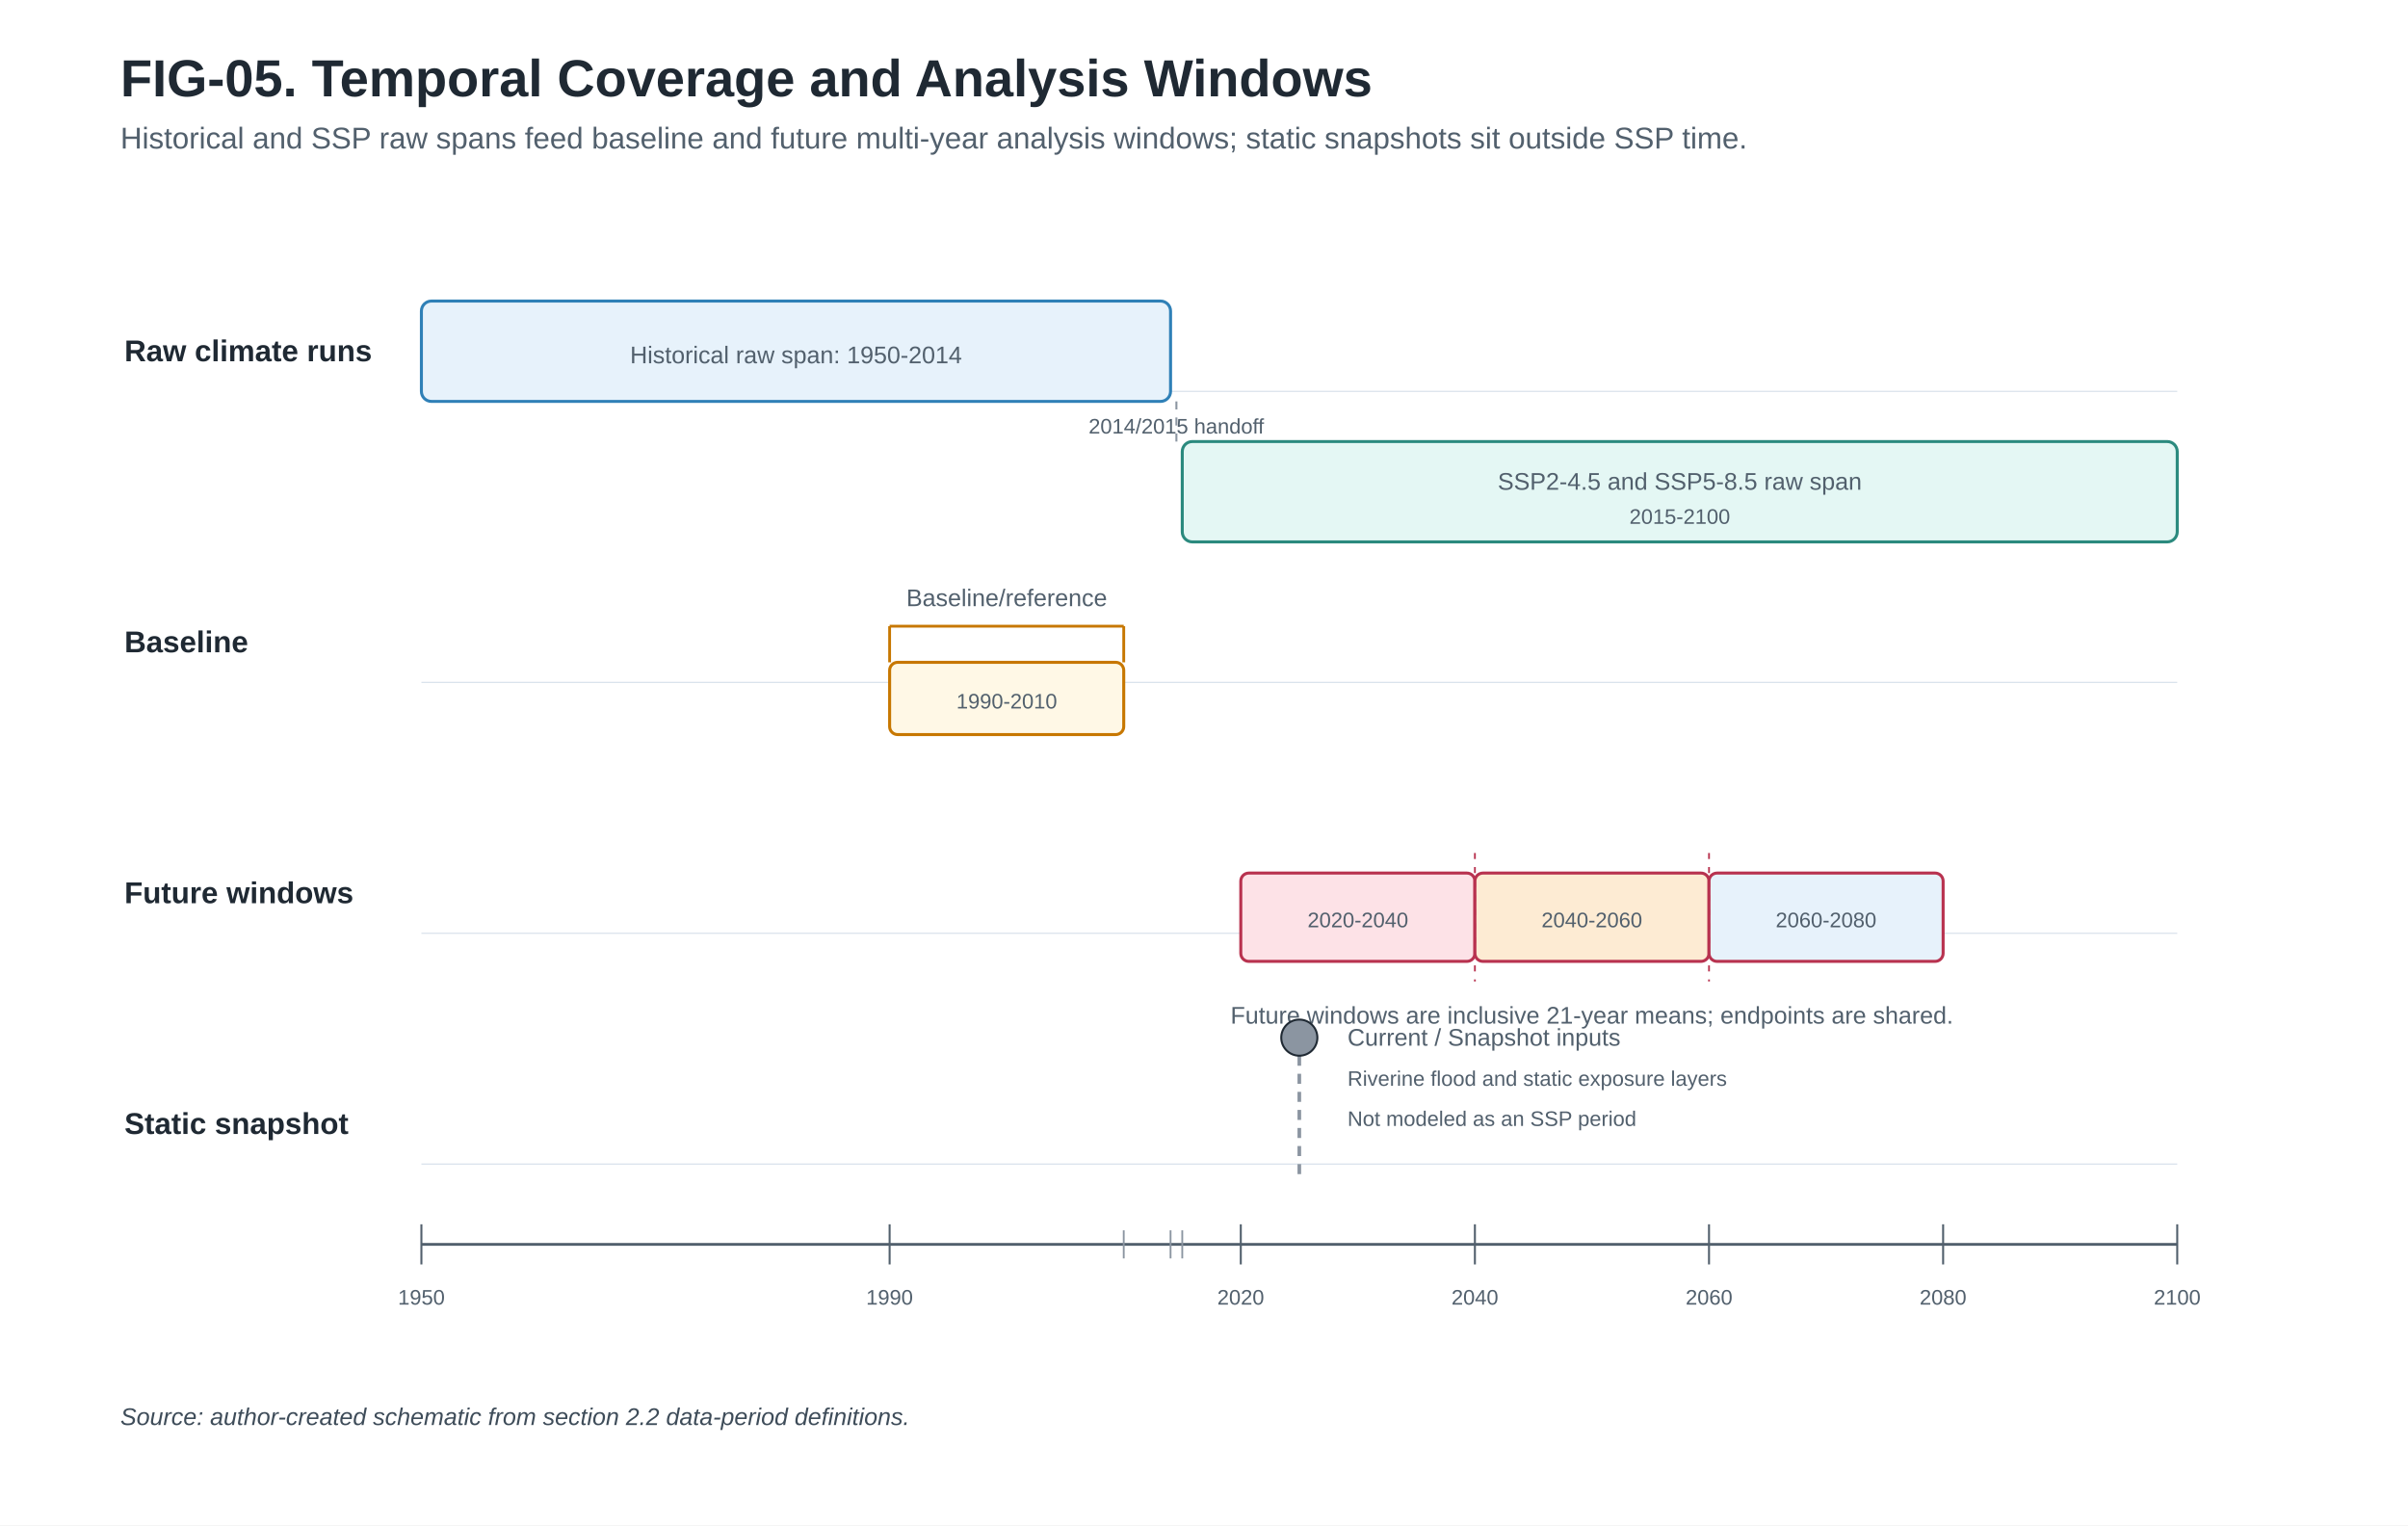
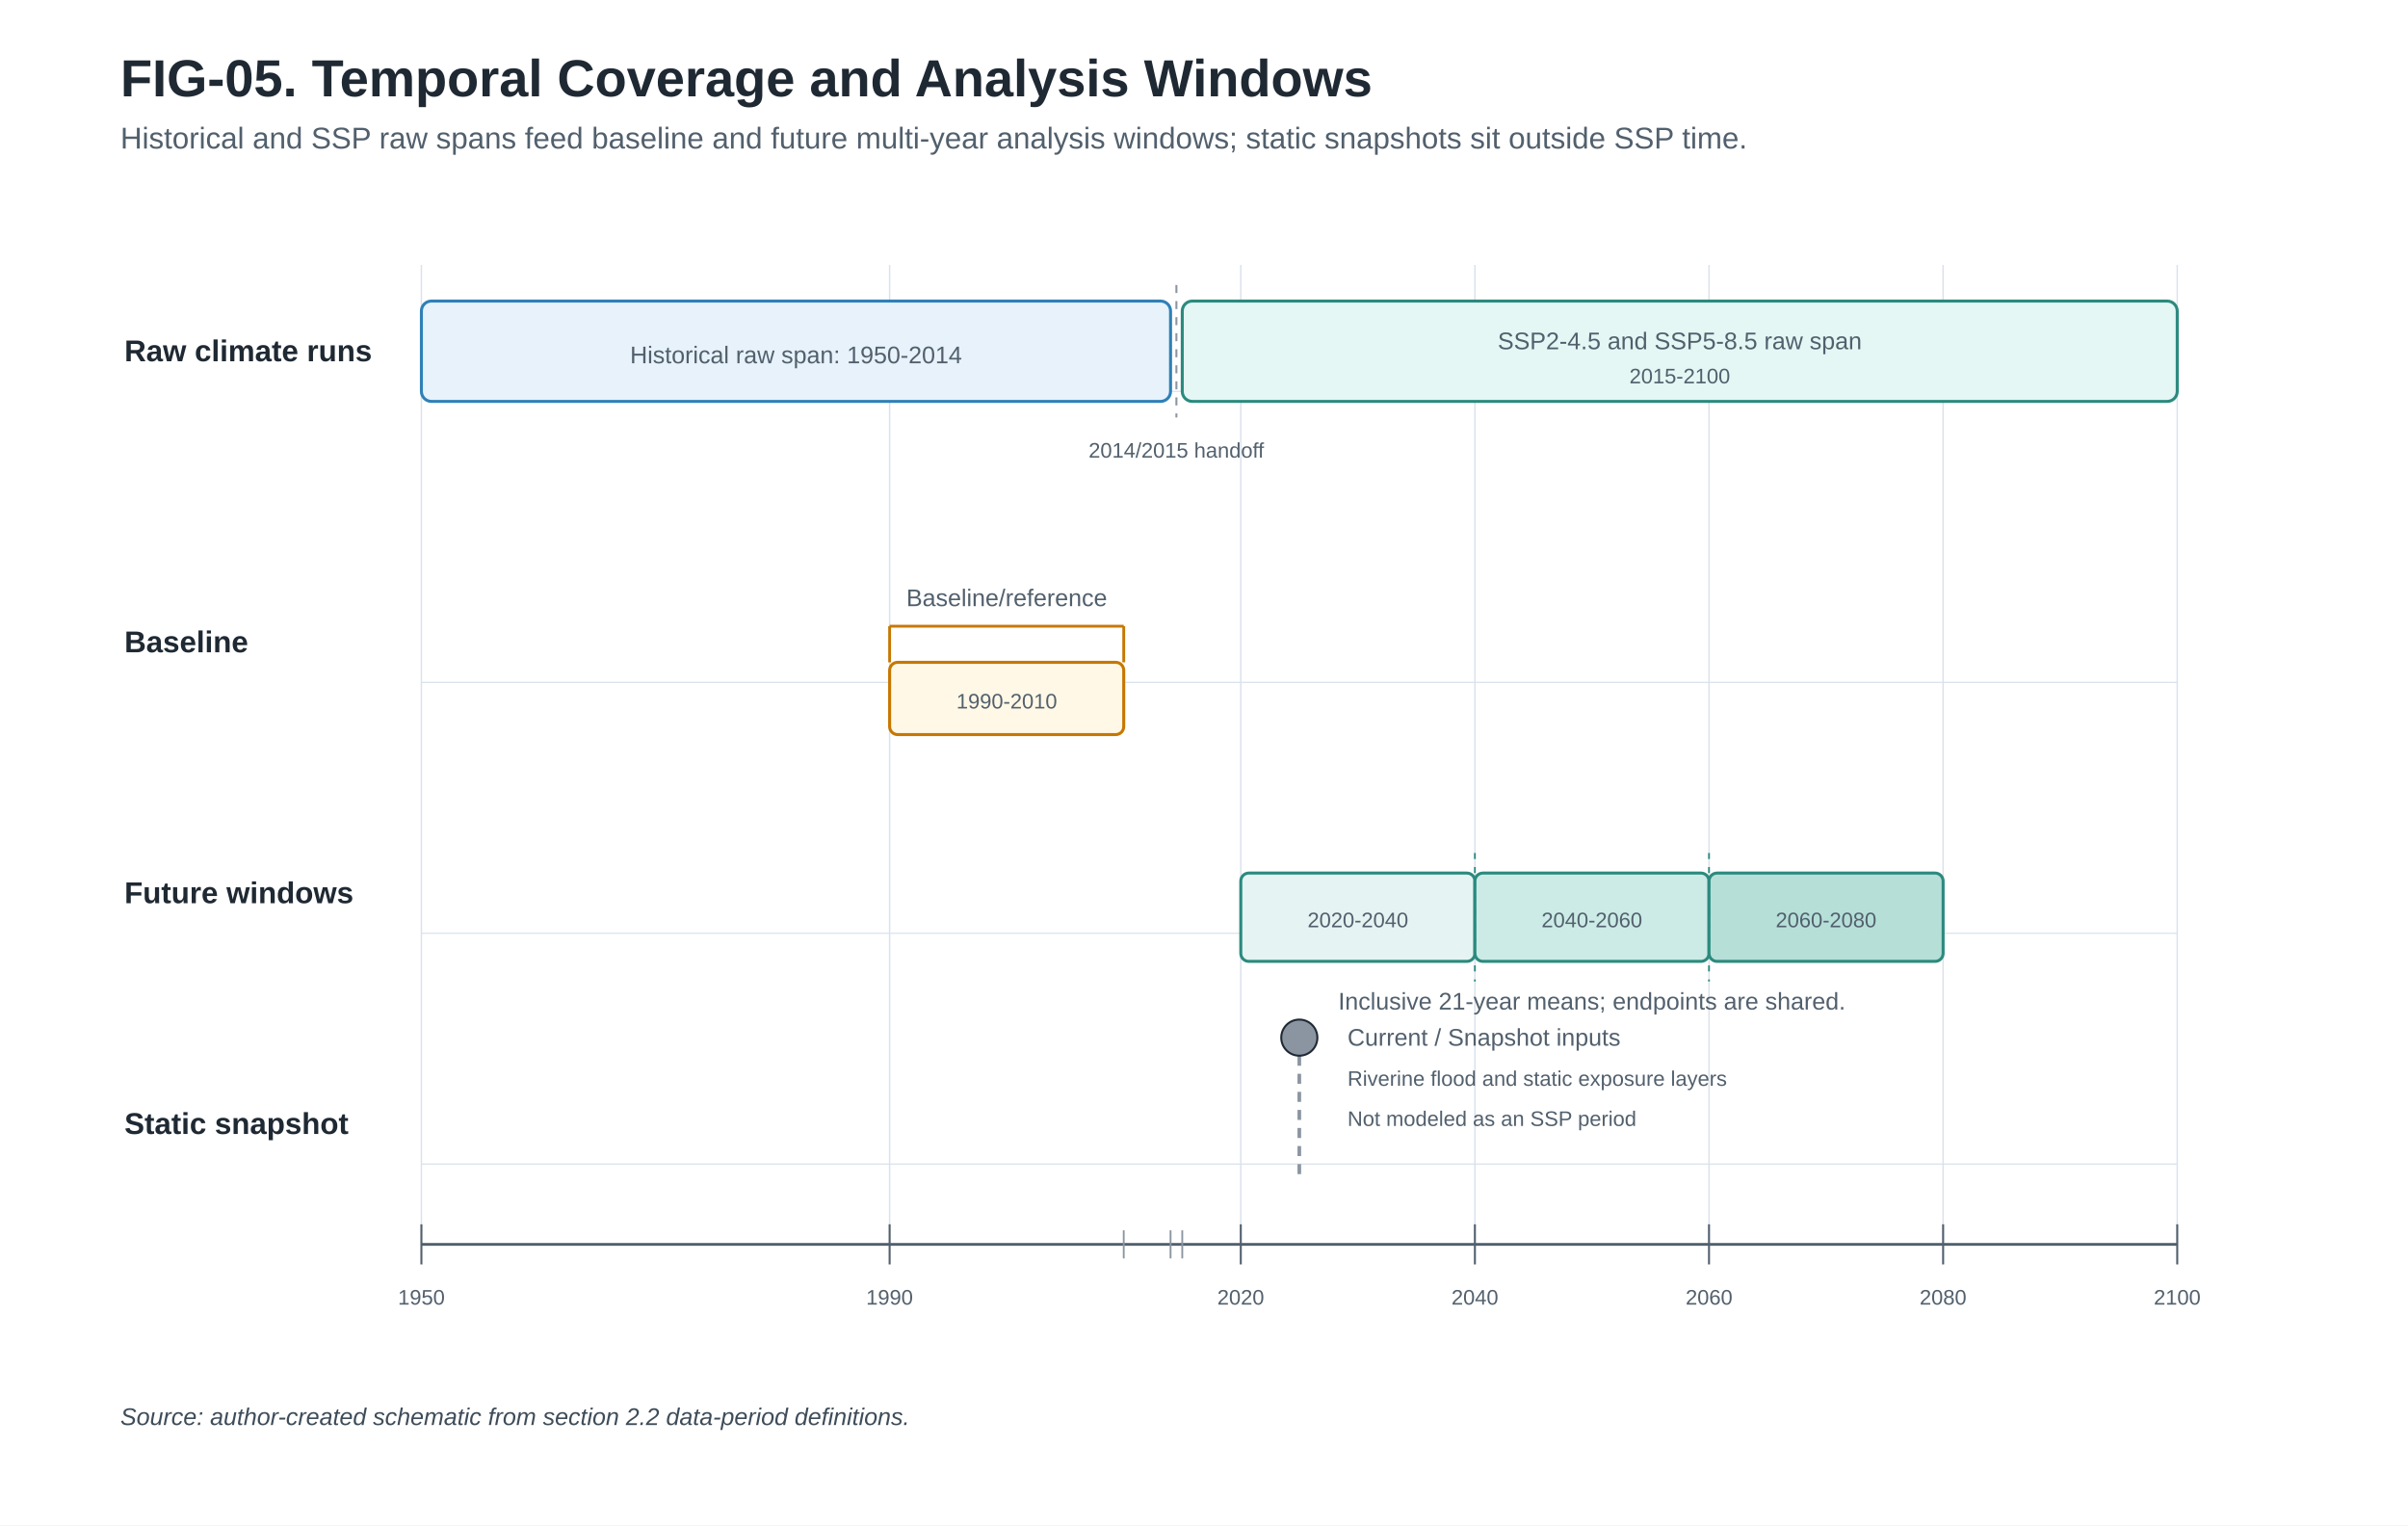
<svg xmlns="http://www.w3.org/2000/svg" width="1200" height="760" viewBox="0 0 1200 760" role="img" aria-labelledby="title desc">
  <style>
text { font-family: Arial, Helvetica, sans-serif; fill: #1f2933; }
.title { font-size: 26px; font-weight: 700; }
.subtitle { font-size: 15px; fill: #52606d; }
.label { font-size: 15px; font-weight: 700; }
.small { font-size: 12px; fill: #52606d; }
.tiny { font-size: 10.5px; fill: #52606d; }
.note { font-size: 12px; fill: #3e4c59; font-style: italic; }
.axis { stroke: #52606d; stroke-width: 1.2; }
.gridline { stroke: #d9e2ec; stroke-width: 1; }
.arrow { stroke: #52606d; stroke-width: 2.0; fill: none; marker-end: url(#arrow); }
</style>
  <defs>
    <marker id="arrow" viewBox="0 0 12 12" refX="10" refY="6" markerWidth="12" markerHeight="12" markerUnits="userSpaceOnUse" orient="auto-start-reverse">
      <path d="M 1 1 L 11 6 L 1 11 z" fill="#52606d" />
    </marker>
  </defs>
  <rect width="1200" height="760" fill="white" />
  <text x="60.0" y="48.0" class="title" text-anchor="start">FIG-05. Temporal Coverage and Analysis Windows</text>
  <text x="60.0" y="74.0" class="subtitle" text-anchor="start">Historical and SSP raw spans feed baseline and future multi-year analysis windows; static snapshots sit outside SSP time.</text>
+   <line x1="210.0" y1="132" x2="210.0" y2="620" stroke="#d9e2ec" stroke-width="0.7" />
+   <line x1="443.333" y1="132" x2="443.333" y2="620" stroke="#d9e2ec" stroke-width="0.7" />
+   <line x1="618.333" y1="132" x2="618.333" y2="620" stroke="#d9e2ec" stroke-width="0.7" />
+   <line x1="735.0" y1="132" x2="735.0" y2="620" stroke="#d9e2ec" stroke-width="0.7" />
+   <line x1="851.667" y1="132" x2="851.667" y2="620" stroke="#d9e2ec" stroke-width="0.7" />
+   <line x1="968.333" y1="132" x2="968.333" y2="620" stroke="#d9e2ec" stroke-width="0.7" />
+   <line x1="1085.0" y1="132" x2="1085.0" y2="620" stroke="#d9e2ec" stroke-width="0.7" />
  <line x1="210" y1="620" x2="1085" y2="620" stroke="#52606d" stroke-width="1.4" />
  <line x1="210.0" y1="610" x2="210.0" y2="630" stroke="#52606d" stroke-width="1.0" />
  <text x="210.0" y="650.0" class="tiny" text-anchor="middle">1950</text>
  <line x1="443.333" y1="610" x2="443.333" y2="630" stroke="#52606d" stroke-width="1.0" />
  <text x="443.3" y="650.0" class="tiny" text-anchor="middle">1990</text>
  <line x1="618.333" y1="610" x2="618.333" y2="630" stroke="#52606d" stroke-width="1.0" />
  <text x="618.3" y="650.0" class="tiny" text-anchor="middle">2020</text>
  <line x1="735.0" y1="610" x2="735.0" y2="630" stroke="#52606d" stroke-width="1.0" />
  <text x="735.0" y="650.0" class="tiny" text-anchor="middle">2040</text>
  <line x1="851.667" y1="610" x2="851.667" y2="630" stroke="#52606d" stroke-width="1.0" />
  <text x="851.7" y="650.0" class="tiny" text-anchor="middle">2060</text>
  <line x1="968.333" y1="610" x2="968.333" y2="630" stroke="#52606d" stroke-width="1.0" />
  <text x="968.3" y="650.0" class="tiny" text-anchor="middle">2080</text>
  <line x1="1085.0" y1="610" x2="1085.0" y2="630" stroke="#52606d" stroke-width="1.0" />
  <text x="1085.0" y="650.0" class="tiny" text-anchor="middle">2100</text>
  <line x1="560.0" y1="613" x2="560.0" y2="627" stroke="#8b95a1" stroke-width="0.9" />
  <line x1="583.333" y1="613" x2="583.333" y2="627" stroke="#8b95a1" stroke-width="0.9" />
  <line x1="589.167" y1="613" x2="589.167" y2="627" stroke="#8b95a1" stroke-width="0.9" />
  <text x="62.0" y="180.0" class="label" text-anchor="start">Raw climate runs</text>
  <line x1="210" y1="195" x2="1085" y2="195" stroke="#d9e2ec" stroke-width="0.6" />
  <text x="62.0" y="325.0" class="label" text-anchor="start">Baseline</text>
  <line x1="210" y1="340" x2="1085" y2="340" stroke="#d9e2ec" stroke-width="0.6" />
  <text x="62.0" y="450.0" class="label" text-anchor="start">Future windows</text>
  <line x1="210" y1="465" x2="1085" y2="465" stroke="#d9e2ec" stroke-width="0.6" />
  <text x="62.0" y="565.0" class="label" text-anchor="start">Static snapshot</text>
  <line x1="210" y1="580" x2="1085" y2="580" stroke="#d9e2ec" stroke-width="0.6" />
  <rect x="210.0" y="150" width="373.333" height="50" rx="5" fill="#e7f2fb" stroke="#2f80b7" stroke-width="1.5" />
  <text x="396.7" y="181.0" class="small" text-anchor="middle">Historical raw span: 1950-2014</text>
-   <rect x="589.167" y="220" width="495.833" height="50" rx="5" fill="#e4f7f4" stroke="#2b8a7e" stroke-width="1.5" />
-   <text x="837.1" y="244.0" class="small" text-anchor="middle">SSP2-4.5 and SSP5-8.5 raw span</text>
-   <text x="837.1" y="261.0" class="tiny" text-anchor="middle">2015-2100</text>
-   <line x1="586.25" y1="200" x2="586.25" y2="220" stroke="#8b95a1" stroke-width="1.0" stroke-dasharray="4 4" />
-   <text x="586.2" y="216.0" class="tiny" text-anchor="middle">2014/2015 handoff</text>
+   <rect x="589.167" y="150" width="495.833" height="50" rx="5" fill="#e4f7f4" stroke="#2b8a7e" stroke-width="1.5" />
+   <text x="837.1" y="174.0" class="small" text-anchor="middle">SSP2-4.5 and SSP5-8.5 raw span</text>
+   <text x="837.1" y="191.0" class="tiny" text-anchor="middle">2015-2100</text>
+   <line x1="586.25" y1="142" x2="586.25" y2="208" stroke="#8b95a1" stroke-width="1.0" stroke-dasharray="4 4" />
+   <text x="586.2" y="228.0" class="tiny" text-anchor="middle">2014/2015 handoff</text>
  <rect x="443.333" y="330" width="116.667" height="36" rx="4" fill="#fff8e6" stroke="#c77700" stroke-width="1.5" />
  <line x1="443.333" y1="312" x2="560.0" y2="312" stroke="#c77700" stroke-width="1.4" />
  <line x1="443.333" y1="312" x2="443.333" y2="330" stroke="#c77700" stroke-width="1.4" />
  <line x1="560.0" y1="312" x2="560.0" y2="330" stroke="#c77700" stroke-width="1.4" />
  <text x="501.7" y="302.0" class="small" text-anchor="middle">Baseline/reference</text>
  <text x="501.7" y="353.0" class="tiny" text-anchor="middle">1990-2010</text>
-   <rect x="618.333" y="435" width="116.667" height="44" rx="4" fill="#fde2e7" stroke="#b8324f" stroke-width="1.5" />
+   <rect x="618.333" y="435" width="116.667" height="44" rx="4" fill="#e5f4f2" stroke="#2b8a7e" stroke-width="1.5" />
  <text x="676.7" y="462.0" class="tiny" text-anchor="middle">2020-2040</text>
-   <rect x="735.0" y="435" width="116.667" height="44" rx="4" fill="#fdebd3" stroke="#b8324f" stroke-width="1.5" />
+   <rect x="735.0" y="435" width="116.667" height="44" rx="4" fill="#ccebe6" stroke="#2b8a7e" stroke-width="1.5" />
  <text x="793.3" y="462.0" class="tiny" text-anchor="middle">2040-2060</text>
-   <line x1="735.0" y1="425" x2="735.0" y2="489" stroke="#b8324f" stroke-width="0.9" stroke-dasharray="3 4" />
-   <rect x="851.667" y="435" width="116.667" height="44" rx="4" fill="#e7f2fb" stroke="#b8324f" stroke-width="1.5" />
+   <line x1="735.0" y1="425" x2="735.0" y2="489" stroke="#2b8a7e" stroke-width="0.9" stroke-dasharray="3 4" />
+   <rect x="851.667" y="435" width="116.667" height="44" rx="4" fill="#b6dfd8" stroke="#2b8a7e" stroke-width="1.5" />
  <text x="910.0" y="462.0" class="tiny" text-anchor="middle">2060-2080</text>
-   <line x1="851.667" y1="425" x2="851.667" y2="489" stroke="#b8324f" stroke-width="0.9" stroke-dasharray="3 4" />
-   <text x="793.3" y="510.0" class="small" text-anchor="middle">Future windows are inclusive 21-year means; endpoints are shared.</text>
+   <line x1="851.667" y1="425" x2="851.667" y2="489" stroke="#2b8a7e" stroke-width="0.9" stroke-dasharray="3 4" />
+   <text x="793.3" y="503.0" class="small" text-anchor="middle">Inclusive 21-year means; endpoints are shared.</text>
  <line x1="647.5" y1="517" x2="647.5" y2="585" stroke="#8b95a1" stroke-width="1.8" stroke-dasharray="5 4" />
  <circle cx="647.5" cy="517" r="9" fill="#8b95a1" stroke="#1f2933" stroke-width="1.0" />
  <text x="671.5" y="521.0" class="small" text-anchor="start">Current / Snapshot inputs</text>
  <text x="671.5" y="541.0" class="tiny" text-anchor="start">Riverine flood and static exposure layers</text>
  <text x="671.5" y="561.0" class="tiny" text-anchor="start">Not modeled as an SSP period</text>
  <text x="60.0" y="710.0" class="note" text-anchor="start">Source: author-created schematic from section 2.2 data-period definitions.</text>
</svg>
